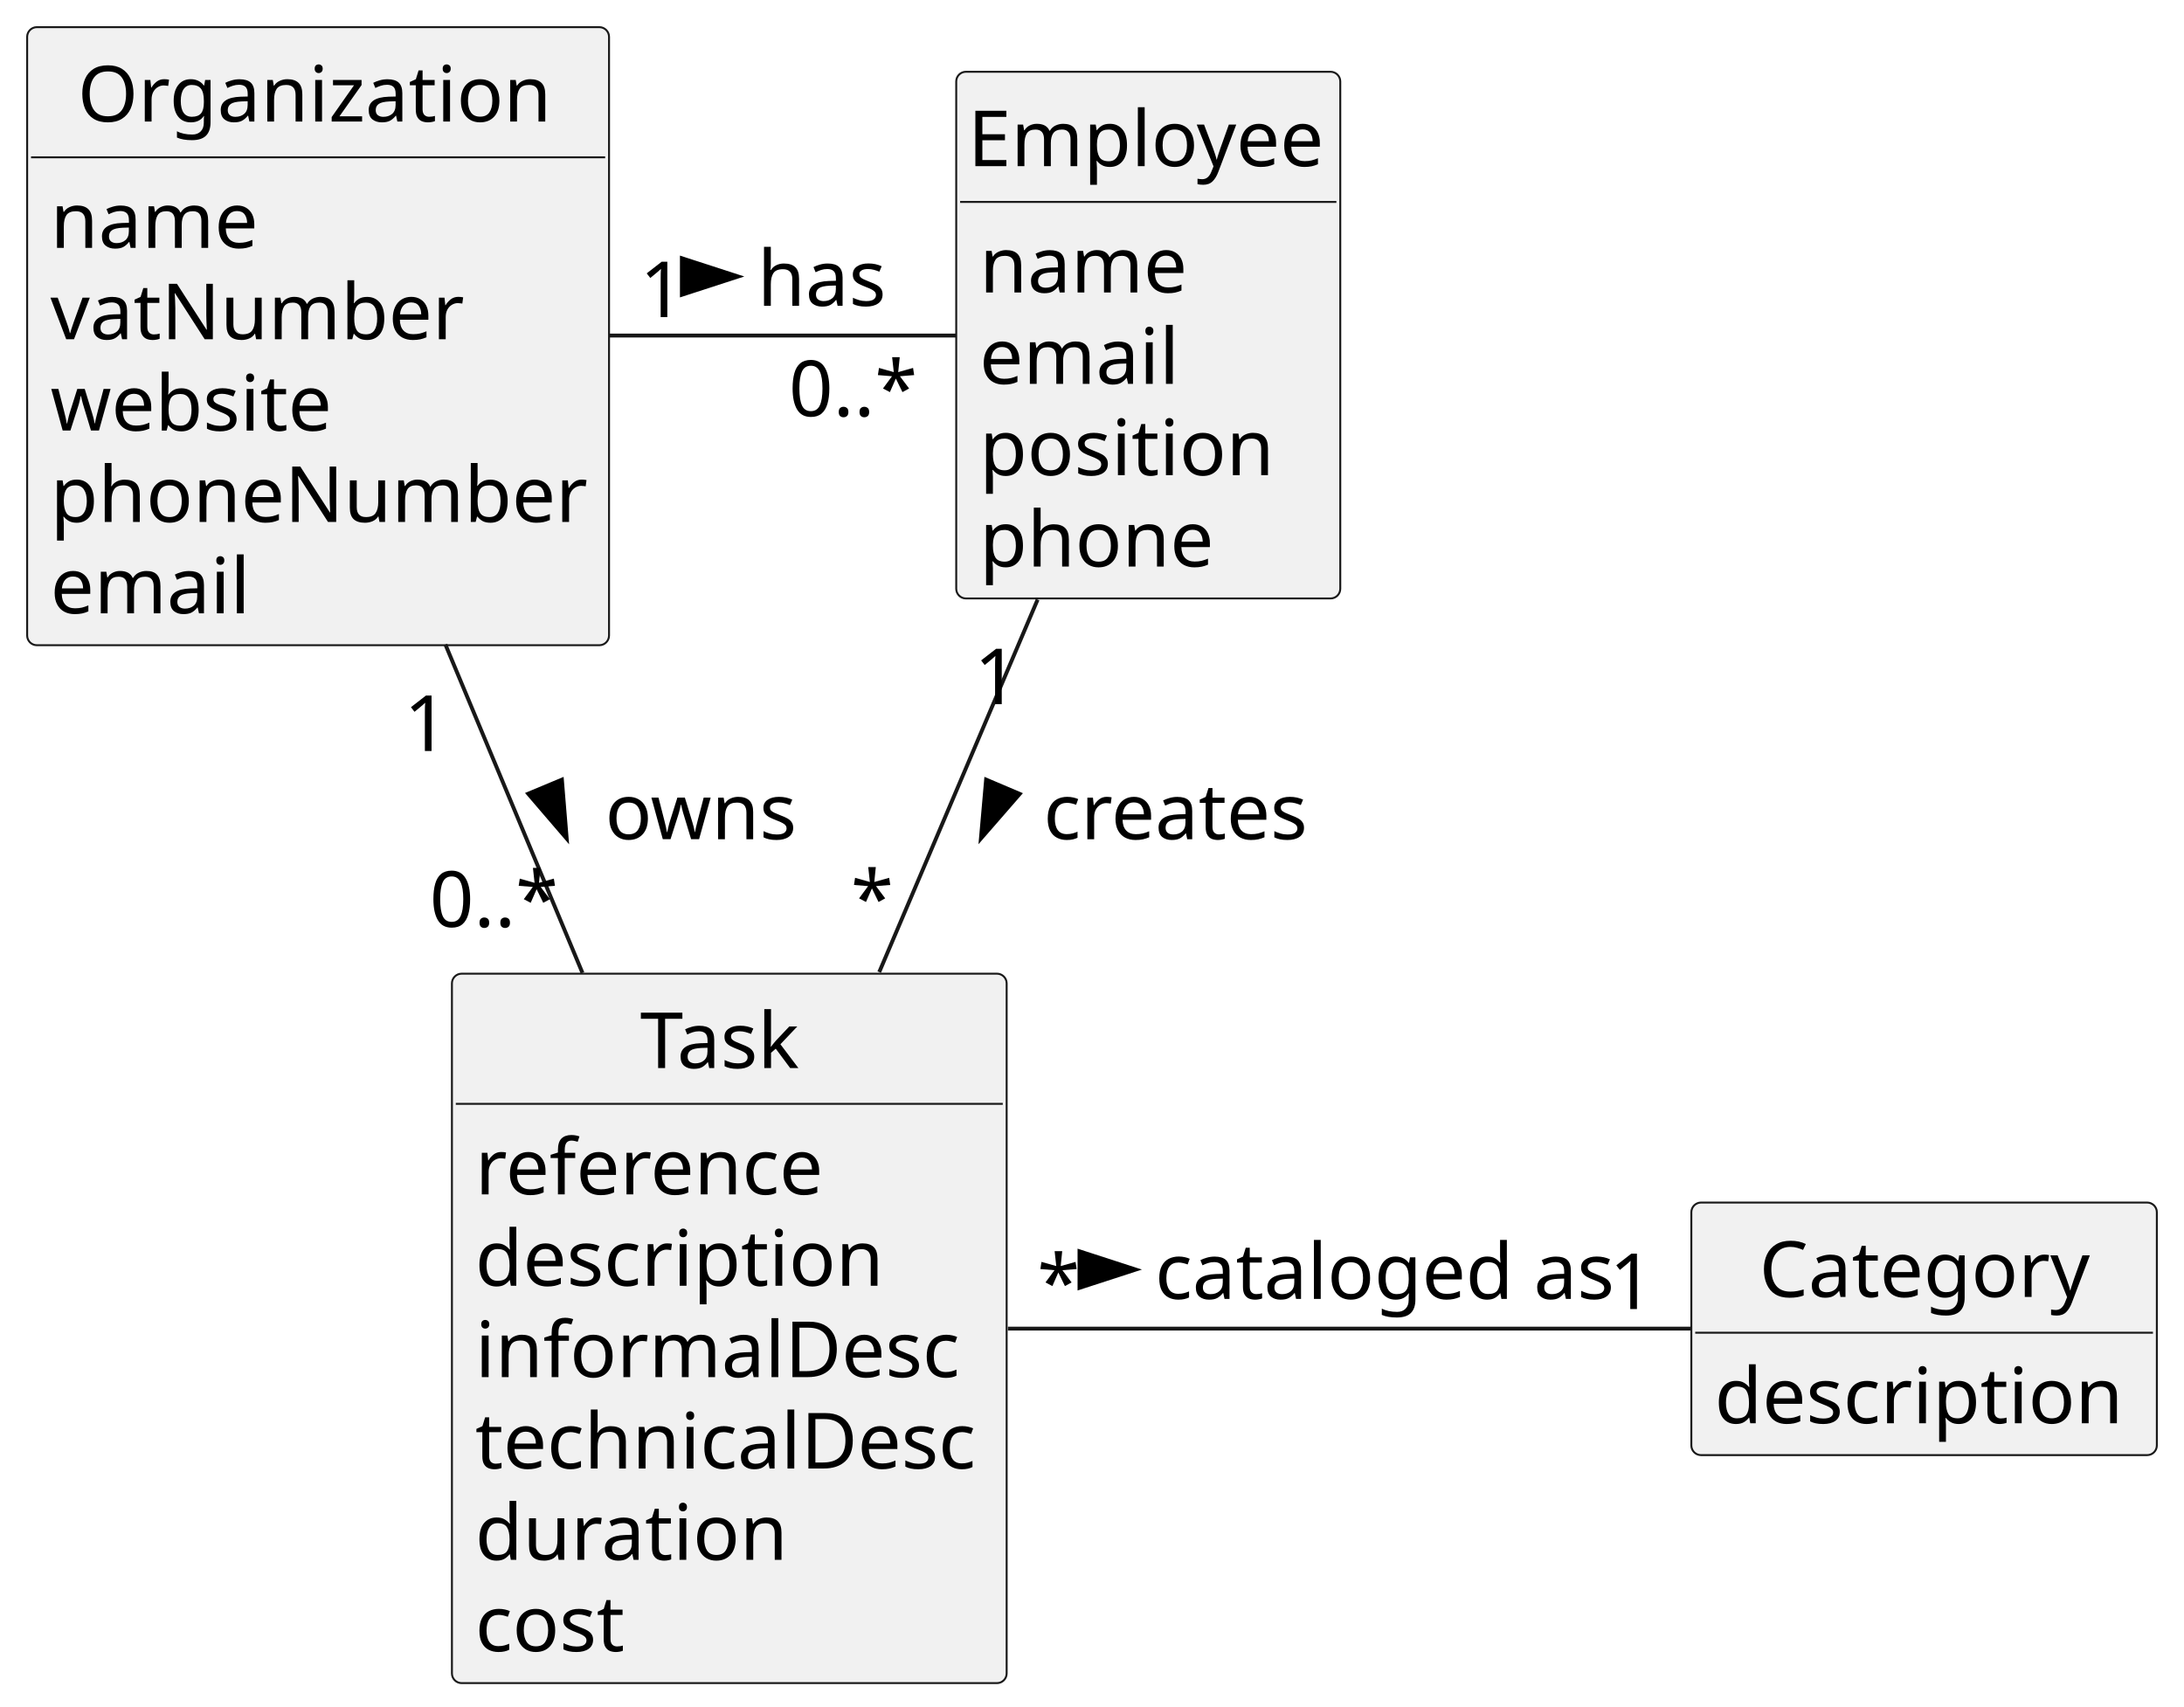
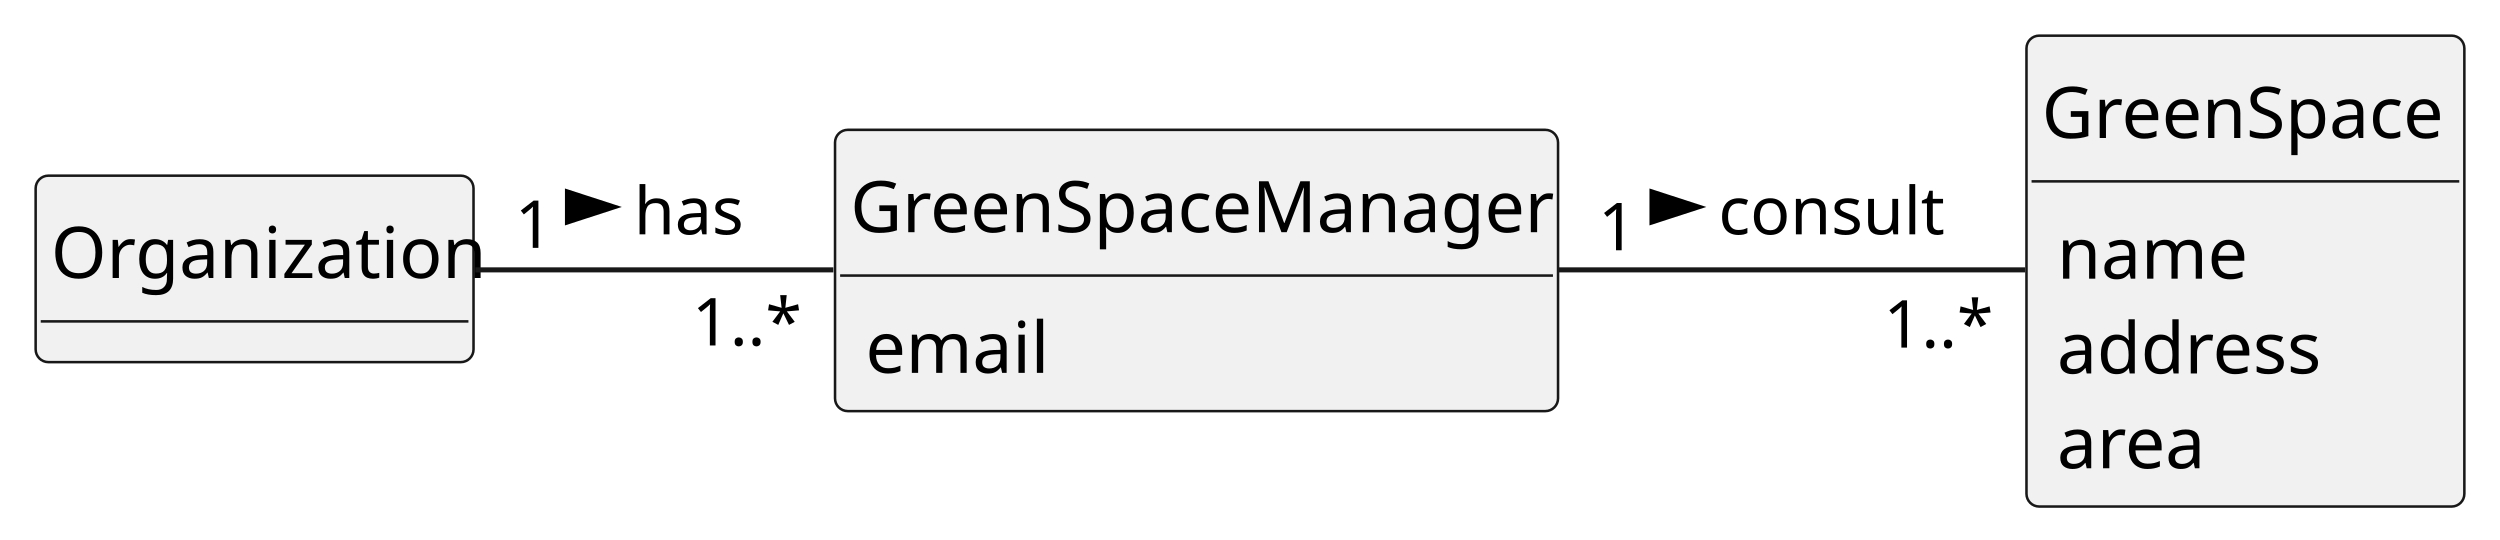
- <svg xmlns="http://www.w3.org/2000/svg" contentStyleType="text/css" height="440px" preserveAspectRatio="none" style="width:563px;height:440px;background:#FFFFFF;" version="1.1" viewBox="0 0 563 440" width="563px" zoomAndPan="magnify">
+ <svg xmlns="http://www.w3.org/2000/svg" contentStyleType="text/css" height="106px" preserveAspectRatio="none" style="width:491px;height:106px;background:#FFFFFF;" version="1.1" viewBox="0 0 491 106" width="491px" zoomAndPan="magnify">
  <defs />
  <g>
    <g id="elem_Organization">
-       <rect codeLine="18" fill="#F1F1F1" height="159.328" id="Organization" rx="2.5" ry="2.5" style="stroke:#181818;stroke-width:0.5;" width="150" x="7" y="7" />
-       <text fill="#000000" font-family="sans-serif" font-size="20" lengthAdjust="spacing" textLength="124" x="20" y="31.336">Organization</text>
-       <line style="stroke:#181818;stroke-width:0.5;" x1="8" x2="156" y1="40.555" y2="40.555" />
-       <text fill="#000000" font-family="sans-serif" font-size="20" lengthAdjust="spacing" textLength="53" x="13" y="63.891">name</text>
-       <text fill="#000000" font-family="sans-serif" font-size="20" lengthAdjust="spacing" textLength="106" x="13" y="87.445">vatNumber</text>
-       <text fill="#000000" font-family="sans-serif" font-size="20" lengthAdjust="spacing" textLength="73" x="13" y="111">website</text>
-       <text fill="#000000" font-family="sans-serif" font-size="20" lengthAdjust="spacing" textLength="138" x="13" y="134.555">phoneNumber</text>
-       <text fill="#000000" font-family="sans-serif" font-size="20" lengthAdjust="spacing" textLength="53" x="13" y="158.109">email</text>
+       <rect codeLine="12" fill="#F1F1F1" height="36.621" id="Organization" rx="2.5" ry="2.5" style="stroke:#181818;stroke-width:0.5;" width="86" x="7" y="34.5" />
+       <text fill="#000000" font-family="sans-serif" font-size="14" lengthAdjust="spacing" textLength="80" x="10" y="54.607">Organization</text>
+       <line style="stroke:#181818;stroke-width:0.5;" x1="8" x2="92" y1="63.121" y2="63.121" />
    </g>
-     <g id="elem_Task">
-       <rect codeLine="26" fill="#F1F1F1" height="182.883" id="Task" rx="2.5" ry="2.5" style="stroke:#181818;stroke-width:0.5;" width="143" x="116.5" y="251" />
-       <text fill="#000000" font-family="sans-serif" font-size="20" lengthAdjust="spacing" textLength="46" x="165" y="275.336">Task</text>
-       <line style="stroke:#181818;stroke-width:0.5;" x1="117.5" x2="258.5" y1="284.555" y2="284.555" />
-       <text fill="#000000" font-family="sans-serif" font-size="20" lengthAdjust="spacing" textLength="89" x="122.5" y="307.891">reference</text>
-       <text fill="#000000" font-family="sans-serif" font-size="20" lengthAdjust="spacing" textLength="108" x="122.5" y="331.445">description</text>
-       <text fill="#000000" font-family="sans-serif" font-size="20" lengthAdjust="spacing" textLength="127" x="122.5" y="355">informalDesc</text>
-       <text fill="#000000" font-family="sans-serif" font-size="20" lengthAdjust="spacing" textLength="131" x="122.5" y="378.555">technicalDesc</text>
-       <text fill="#000000" font-family="sans-serif" font-size="20" lengthAdjust="spacing" textLength="81" x="122.5" y="402.109">duration</text>
-       <text fill="#000000" font-family="sans-serif" font-size="20" lengthAdjust="spacing" textLength="39" x="122.5" y="425.664">cost</text>
+     <g id="elem_GreenSpaceManager">
+       <rect codeLine="15" fill="#F1F1F1" height="55.242" id="GreenSpaceManager" rx="2.5" ry="2.5" style="stroke:#181818;stroke-width:0.5;" width="142" x="164" y="25.5" />
+       <text fill="#000000" font-family="sans-serif" font-size="14" lengthAdjust="spacing" textLength="136" x="167" y="45.607">GreenSpaceManager</text>
+       <line style="stroke:#181818;stroke-width:0.5;" x1="165" x2="305" y1="54.121" y2="54.121" />
+       <text fill="#000000" font-family="sans-serif" font-size="14" lengthAdjust="spacing" textLength="33" x="170" y="73.228">email</text>
    </g>
-     <g id="elem_Category">
-       <rect codeLine="35" fill="#F1F1F1" height="65.109" id="Category" rx="2.5" ry="2.5" style="stroke:#181818;stroke-width:0.5;" width="120" x="436" y="310" />
-       <text fill="#000000" font-family="sans-serif" font-size="20" lengthAdjust="spacing" textLength="85" x="453.5" y="334.336">Category</text>
-       <line style="stroke:#181818;stroke-width:0.5;" x1="437" x2="555" y1="343.555" y2="343.555" />
-       <text fill="#000000" font-family="sans-serif" font-size="20" lengthAdjust="spacing" textLength="108" x="442" y="366.891">description</text>
+     <g id="elem_GreenSpace">
+       <rect codeLine="19" fill="#F1F1F1" height="92.484" id="GreenSpace" rx="2.5" ry="2.5" style="stroke:#181818;stroke-width:0.5;" width="86" x="398" y="7" />
+       <text fill="#000000" font-family="sans-serif" font-size="14" lengthAdjust="spacing" textLength="80" x="401" y="27.107">GreenSpace</text>
+       <line style="stroke:#181818;stroke-width:0.5;" x1="399" x2="483" y1="35.621" y2="35.621" />
+       <text fill="#000000" font-family="sans-serif" font-size="14" lengthAdjust="spacing" textLength="35" x="404" y="54.728">name</text>
+       <text fill="#000000" font-family="sans-serif" font-size="14" lengthAdjust="spacing" textLength="51" x="404" y="73.35">address</text>
+       <text fill="#000000" font-family="sans-serif" font-size="14" lengthAdjust="spacing" textLength="29" x="404" y="91.971">area</text>
    </g>
-     <g id="elem_Employee">
-       <rect codeLine="39" fill="#F1F1F1" height="135.773" id="Employee" rx="2.5" ry="2.5" style="stroke:#181818;stroke-width:0.5;" width="99" x="246.5" y="18.5" />
-       <text fill="#000000" font-family="sans-serif" font-size="20" lengthAdjust="spacing" textLength="93" x="249.5" y="42.836">Employee</text>
-       <line style="stroke:#181818;stroke-width:0.5;" x1="247.5" x2="344.5" y1="52.055" y2="52.055" />
-       <text fill="#000000" font-family="sans-serif" font-size="20" lengthAdjust="spacing" textLength="53" x="252.5" y="75.391">name</text>
-       <text fill="#000000" font-family="sans-serif" font-size="20" lengthAdjust="spacing" textLength="53" x="252.5" y="98.945">email</text>
-       <text fill="#000000" font-family="sans-serif" font-size="20" lengthAdjust="spacing" textLength="78" x="252.5" y="122.5">position</text>
-       <text fill="#000000" font-family="sans-serif" font-size="20" lengthAdjust="spacing" textLength="60" x="252.5" y="146.055">phone</text>
+     <g id="link_Organization_GreenSpaceManager">
+       <path codeLine="25" d="M93.37,53 C114.31,53 139.97,53 163.67,53 " fill="none" id="Organization-GreenSpaceManager" style="stroke:#181818;stroke-width:1.0;" />
+       <polygon fill="#000000" points="120.5,40.645,111.455,37.707,111.455,43.584,120.5,40.645" style="stroke:#000000;stroke-width:1.0;" />
+       <text fill="#000000" font-family="sans-serif" font-size="13" lengthAdjust="spacing" textLength="21" x="124.5" y="46.028">has</text>
+       <text fill="#000000" font-family="sans-serif" font-size="13" lengthAdjust="spacing" textLength="7" x="101.133" y="48.676">1</text>
+       <text fill="#000000" font-family="sans-serif" font-size="13" lengthAdjust="spacing" textLength="20" x="135.918" y="67.841">1..*</text>
    </g>
-     <g id="link_Organization_Employee">
-       <path codeLine="54" d="M157.15,86.5 C186.77,86.5 219.99,86.5 246.5,86.5 " fill="none" id="Organization-Employee" style="stroke:#181818;stroke-width:1.0;" />
-       <polygon fill="#000000" points="190.25,71.277,175.778,66.575,175.778,75.98,190.25,71.277" style="stroke:#000000;stroke-width:1.0;" />
-       <text fill="#000000" font-family="sans-serif" font-size="20" lengthAdjust="spacing" textLength="33" x="195.25" y="78.836">has</text>
-       <text fill="#000000" font-family="sans-serif" font-size="20" lengthAdjust="spacing" textLength="13" x="164.932" y="81.751">1</text>
-       <text fill="#000000" font-family="sans-serif" font-size="20" lengthAdjust="spacing" textLength="35" x="203.334" y="107.285">0..*</text>
-     </g>
-     <g id="link_Organization_Task">
-       <path codeLine="55" d="M114.81,166.13 C126,192.94 138.6,223.13 150.15,250.8 " fill="none" id="Organization-Task" style="stroke:#181818;stroke-width:1.0;" />
-       <polygon fill="#000000" points="146.081,216.16,144.846,200.993,136.168,204.616,146.081,216.16" style="stroke:#000000;stroke-width:1.0;" />
-       <text fill="#000000" font-family="sans-serif" font-size="20" lengthAdjust="spacing" textLength="49" x="156" y="216.336">owns</text>
-       <text fill="#000000" font-family="sans-serif" font-size="20" lengthAdjust="spacing" textLength="13" x="104.153" y="193.592">1</text>
-       <text fill="#000000" font-family="sans-serif" font-size="20" lengthAdjust="spacing" textLength="35" x="110.739" y="238.939">0..*</text>
-     </g>
-     <g id="link_Employee_Task">
-       <path codeLine="57" d="M267.48,154.57 C254.98,183.96 240.12,218.92 226.65,250.6 " fill="none" id="Employee-Task" style="stroke:#181818;stroke-width:1.0;" />
-       <polygon fill="#000000" points="252.87,216.139,262.86,204.661,254.205,200.981,252.87,216.139" style="stroke:#000000;stroke-width:1.0;" />
-       <text fill="#000000" font-family="sans-serif" font-size="20" lengthAdjust="spacing" textLength="68" x="269" y="216.336">creates</text>
-       <text fill="#000000" font-family="sans-serif" font-size="20" lengthAdjust="spacing" textLength="13" x="251.142" y="181.527">1</text>
-       <text fill="#000000" font-family="sans-serif" font-size="20" lengthAdjust="spacing" textLength="10" x="219.332" y="238.723">*</text>
-     </g>
-     <g id="link_Task_Category">
-       <path codeLine="59" d="M259.82,342.5 C313.33,342.5 385.55,342.5 435.99,342.5 " fill="none" id="Task-Category" style="stroke:#181818;stroke-width:1.0;" />
-       <polygon fill="#000000" points="292.75,327.277,278.278,322.575,278.278,331.98,292.75,327.277" style="stroke:#000000;stroke-width:1.0;" />
-       <text fill="#000000" font-family="sans-serif" font-size="20" lengthAdjust="spacing" textLength="120" x="297.75" y="334.836">cataloged as</text>
-       <text fill="#000000" font-family="sans-serif" font-size="20" lengthAdjust="spacing" textLength="10" x="267.382" y="337.737">*</text>
-       <text fill="#000000" font-family="sans-serif" font-size="20" lengthAdjust="spacing" textLength="13" x="414.884" y="337.462">1</text>
+     <g id="link_GreenSpaceManager_GreenSpace">
+       <path codeLine="26" d="M306.18,53 C336.65,53 371.24,53 397.75,53 " fill="none" id="GreenSpaceManager-GreenSpace" style="stroke:#181818;stroke-width:1.0;" />
+       <polygon fill="#000000" points="333.5,40.645,324.455,37.707,324.455,43.584,333.5,40.645" style="stroke:#000000;stroke-width:1.0;" />
+       <text fill="#000000" font-family="sans-serif" font-size="13" lengthAdjust="spacing" textLength="42" x="337.5" y="46.028">consult</text>
+       <text fill="#000000" font-family="sans-serif" font-size="13" lengthAdjust="spacing" textLength="7" x="313.881" y="49.154">1</text>
+       <text fill="#000000" font-family="sans-serif" font-size="13" lengthAdjust="spacing" textLength="20" x="369.929" y="68.263">1..*</text>
    </g>
  </g>
</svg>
